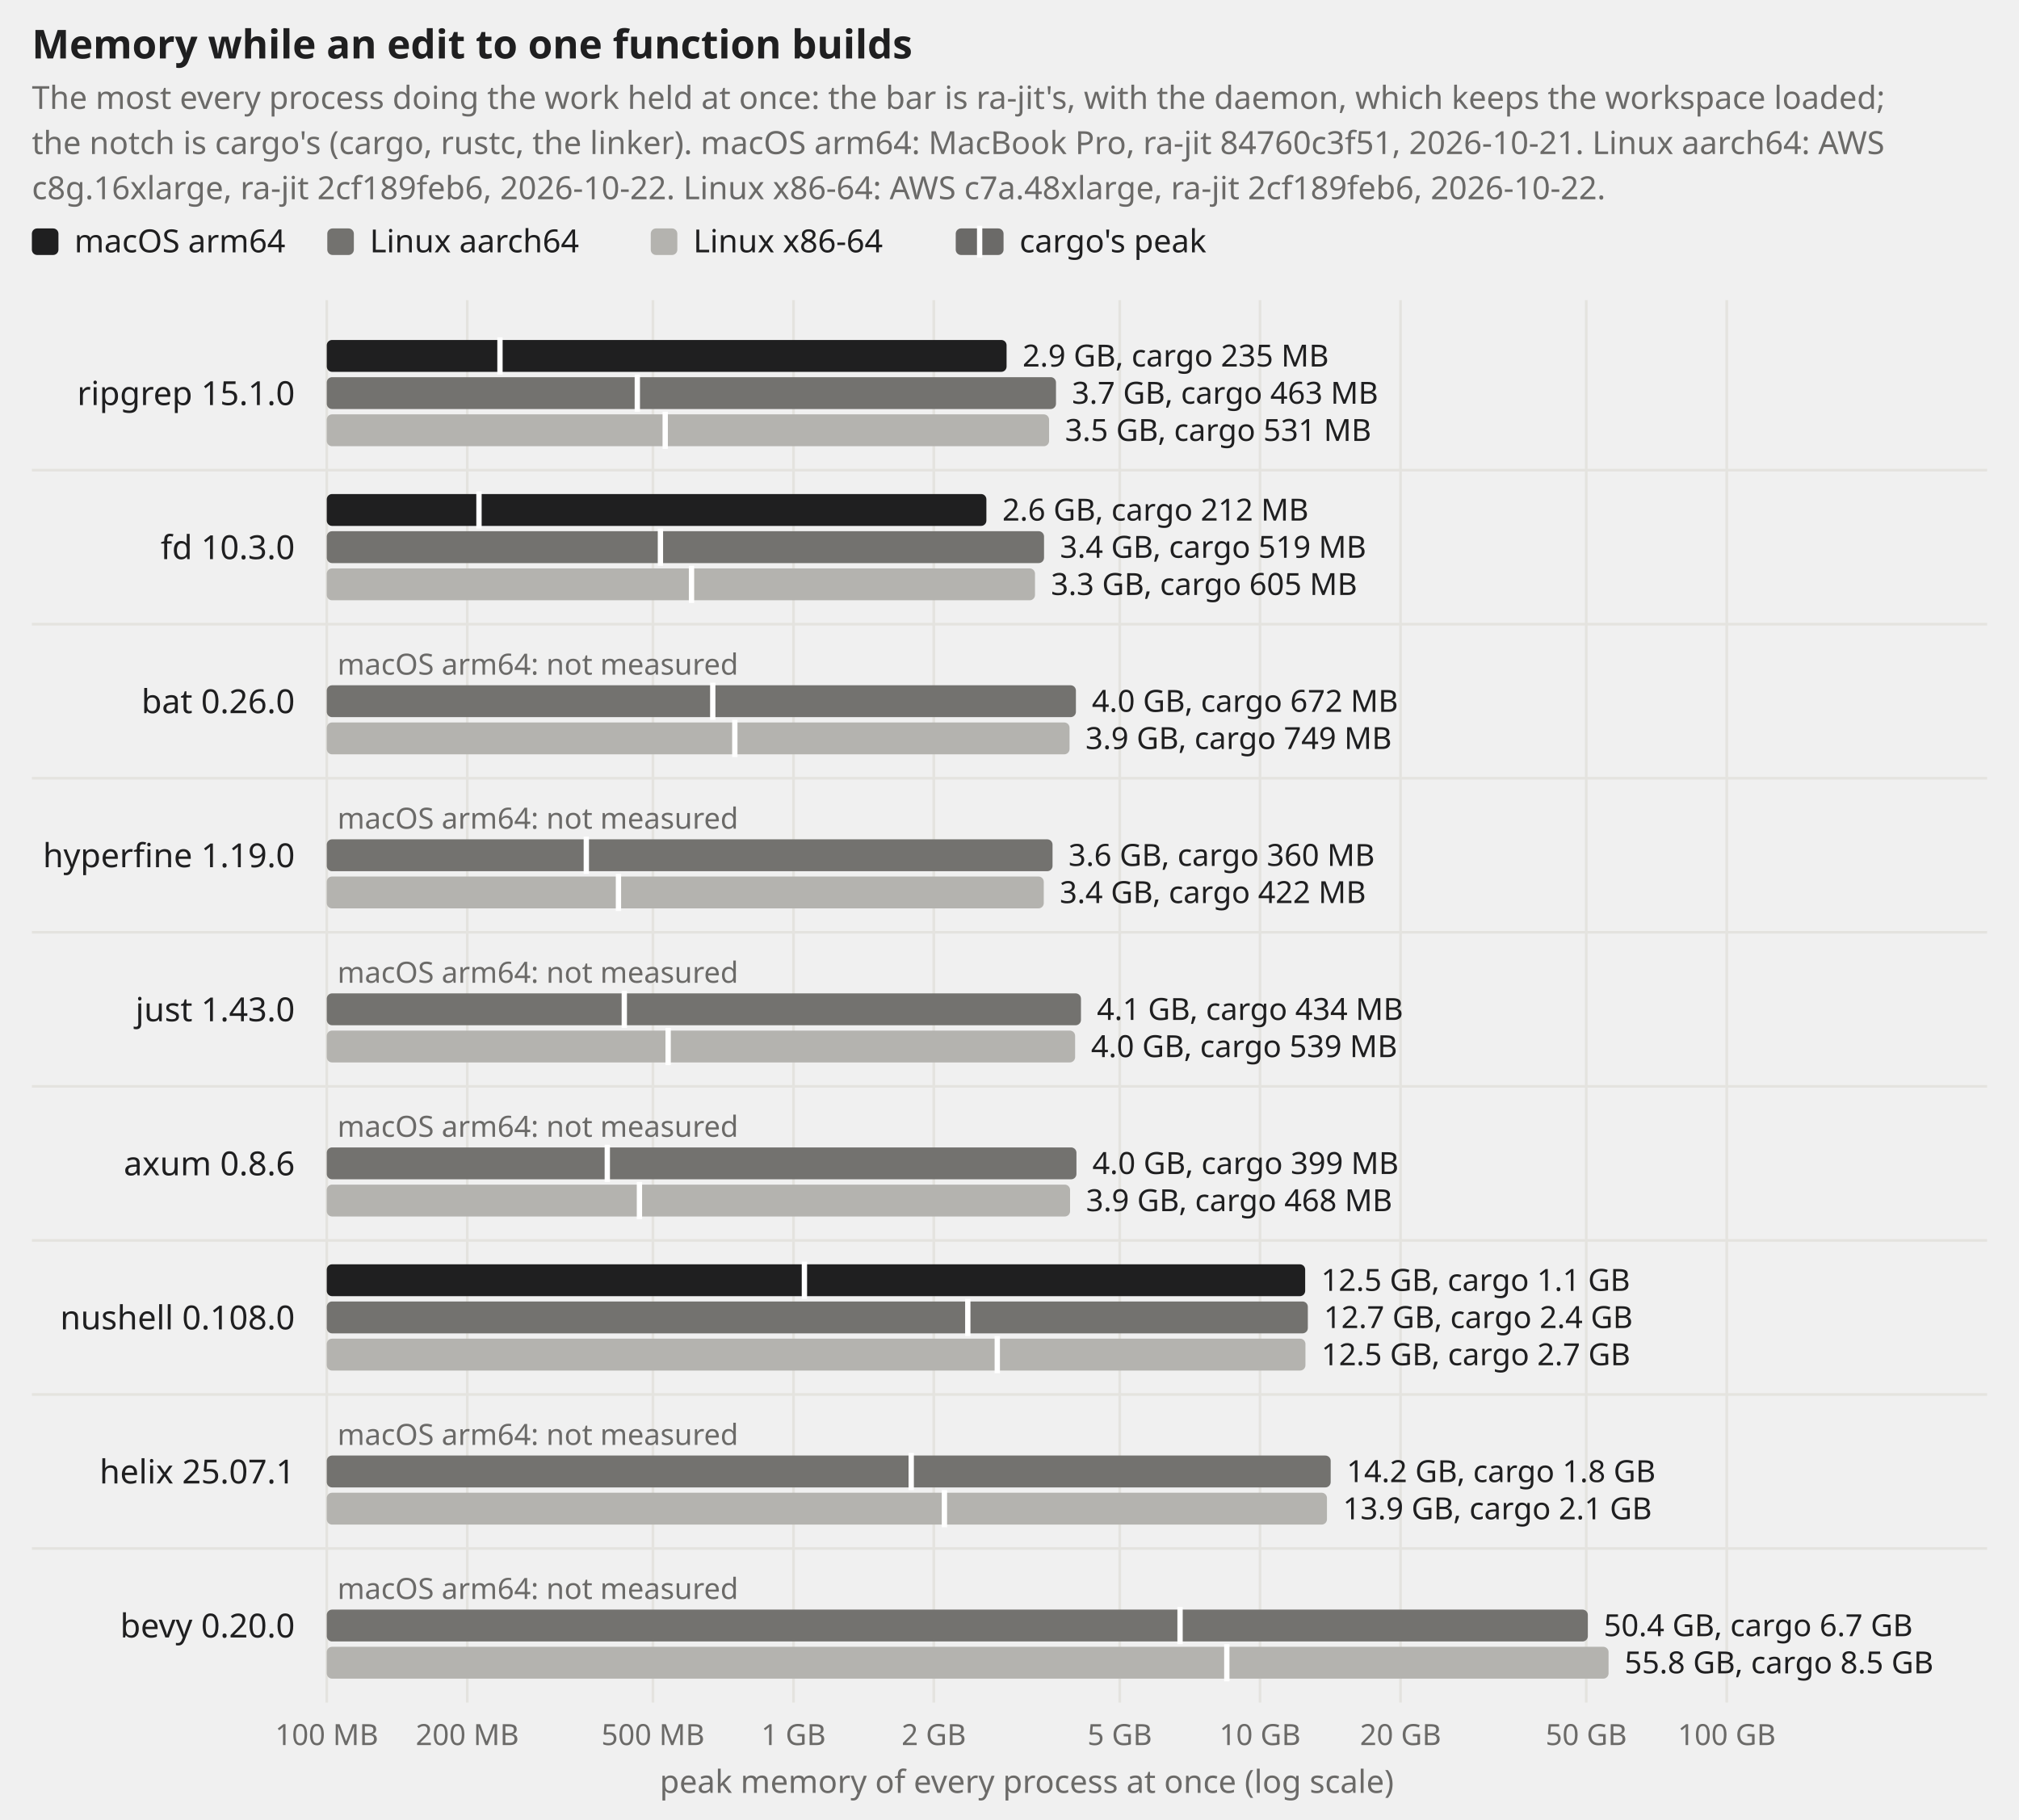
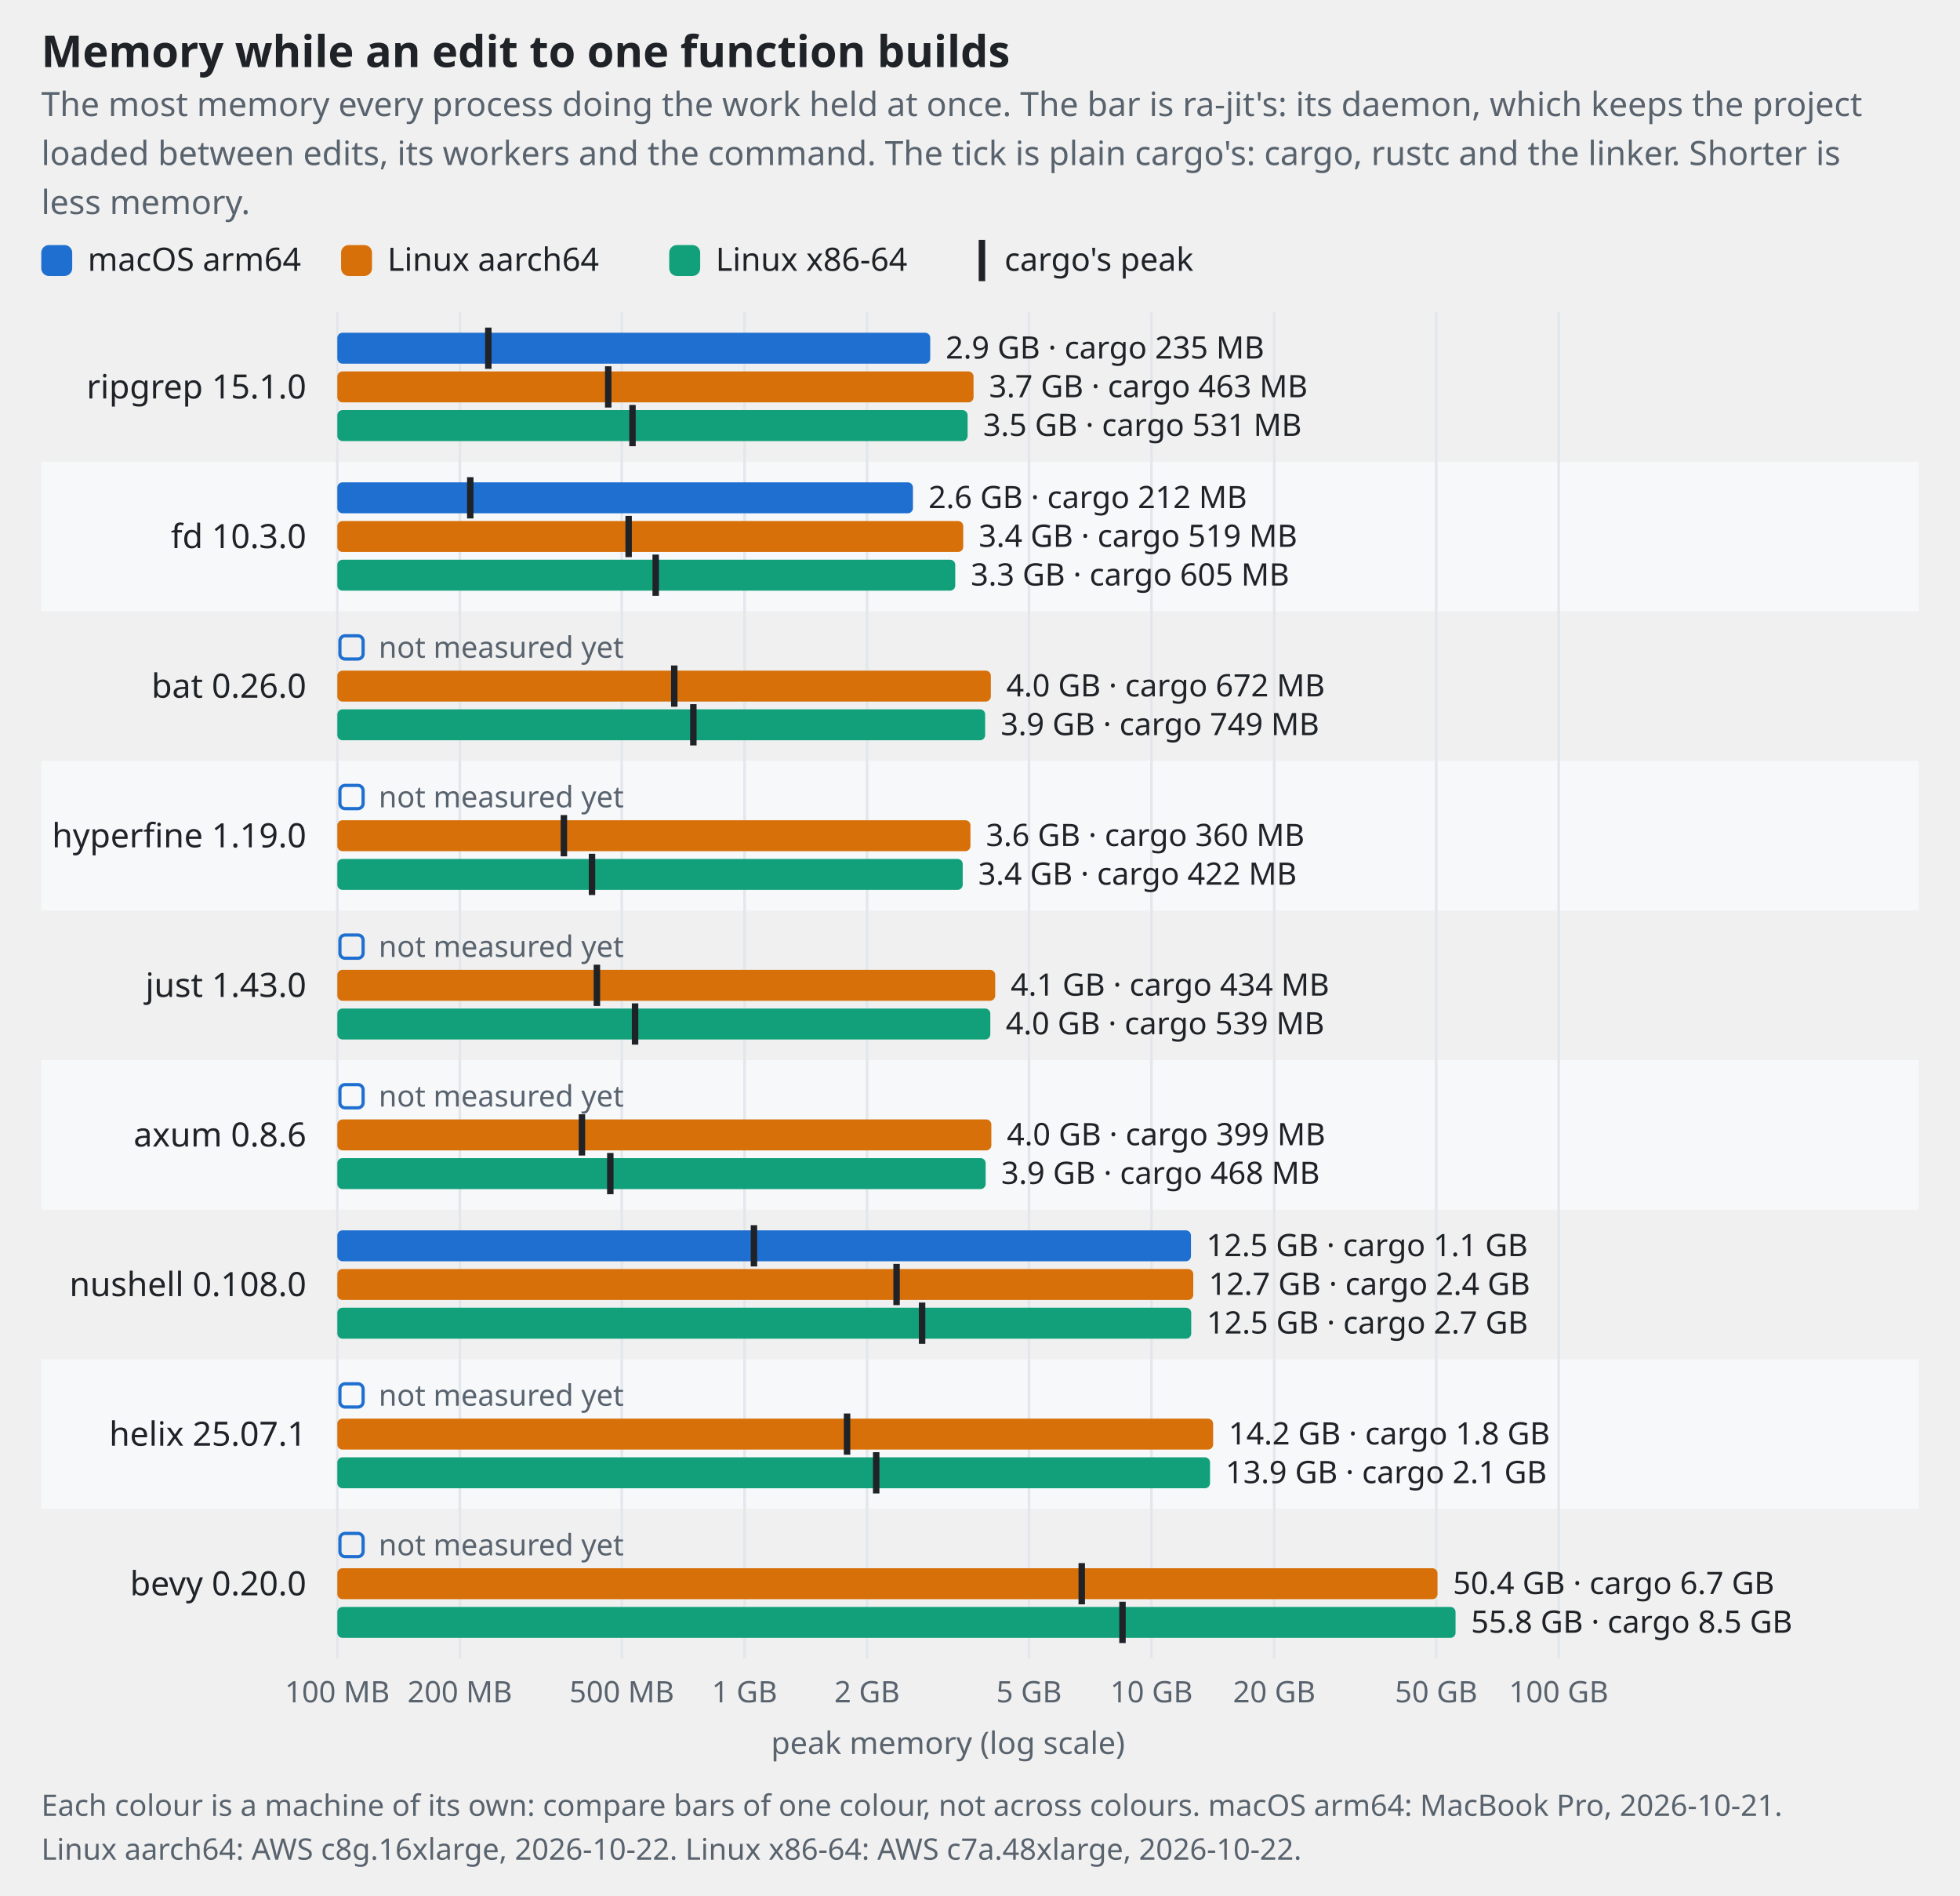
- <svg xmlns="http://www.w3.org/2000/svg" width="760" height="685" viewBox="0 0 760 685" font-family="-apple-system, BlinkMacSystemFont, 'Segoe UI', 'Noto Sans', Helvetica, Arial, sans-serif" role="img" aria-label="Memory while an edit to one function builds">
-   <text x="12" y="22" font-size="15" font-weight="600" fill="#1f1f20">Memory while an edit to one function builds</text>
-   <text x="12" y="41" font-size="12" fill="#6b6a68">The most every process doing the work held at once: the bar is ra-jit's, with the daemon, which keeps the workspace loaded;</text>
-   <text x="12" y="58" font-size="12" fill="#6b6a68">the notch is cargo's (cargo, rustc, the linker). macOS arm64: MacBook Pro, ra-jit 84760c3f51, 2026-10-21. Linux aarch64: AWS</text>
-   <text x="12" y="75" font-size="12" fill="#6b6a68">c8g.16xlarge, ra-jit 2cf189feb6, 2026-10-22. Linux x86-64: AWS c7a.48xlarge, ra-jit 2cf189feb6, 2026-10-22.</text>
-   <rect x="12" y="86" width="10" height="10" rx="2" fill="#1f1f20" />
-   <text x="28" y="95" font-size="12" fill="#1f1f20">macOS arm64</text>
-   <rect x="123.2" y="86" width="10" height="10" rx="2" fill="#73726f" />
-   <text x="139.2" y="95" font-size="12" fill="#1f1f20">Linux aarch64</text>
-   <rect x="244.96" y="86" width="10" height="10" rx="2" fill="#b4b3af" />
-   <text x="260.96" y="95" font-size="12" fill="#1f1f20">Linux x86-64</text>
-   <rect x="359.76" y="86" width="18" height="10" rx="2" fill="#6b6a68" />
-   <rect x="367.76" y="85" width="2" height="12" fill="#ffffff" />
-   <text x="383.76" y="95" font-size="12" fill="#1f1f20">cargo's peak</text>
-   <line x1="123.0" y1="113" x2="123.0" y2="641" stroke="#e4e3df" />
-   <text x="123.0" y="657" font-size="11" text-anchor="middle" fill="#6b6a68">100 MB</text>
-   <line x1="175.9" y1="113" x2="175.9" y2="641" stroke="#e4e3df" />
-   <text x="175.9" y="657" font-size="11" text-anchor="middle" fill="#6b6a68">200 MB</text>
-   <line x1="245.8" y1="113" x2="245.8" y2="641" stroke="#e4e3df" />
-   <text x="245.8" y="657" font-size="11" text-anchor="middle" fill="#6b6a68">500 MB</text>
-   <line x1="298.7" y1="113" x2="298.7" y2="641" stroke="#e4e3df" />
-   <text x="298.7" y="657" font-size="11" text-anchor="middle" fill="#6b6a68">1 GB</text>
-   <line x1="351.5" y1="113" x2="351.5" y2="641" stroke="#e4e3df" />
-   <text x="351.5" y="657" font-size="11" text-anchor="middle" fill="#6b6a68">2 GB</text>
-   <line x1="421.5" y1="113" x2="421.5" y2="641" stroke="#e4e3df" />
-   <text x="421.5" y="657" font-size="11" text-anchor="middle" fill="#6b6a68">5 GB</text>
-   <line x1="474.3" y1="113" x2="474.3" y2="641" stroke="#e4e3df" />
-   <text x="474.3" y="657" font-size="11" text-anchor="middle" fill="#6b6a68">10 GB</text>
-   <line x1="527.2" y1="113" x2="527.2" y2="641" stroke="#e4e3df" />
-   <text x="527.2" y="657" font-size="11" text-anchor="middle" fill="#6b6a68">20 GB</text>
-   <line x1="597.1" y1="113" x2="597.1" y2="641" stroke="#e4e3df" />
-   <text x="597.1" y="657" font-size="11" text-anchor="middle" fill="#6b6a68">50 GB</text>
-   <line x1="650.0" y1="113" x2="650.0" y2="641" stroke="#e4e3df" />
-   <text x="650.0" y="657" font-size="11" text-anchor="middle" fill="#6b6a68">100 GB</text>
-   <text x="386.5" y="675" font-size="12" text-anchor="middle" fill="#6b6a68">peak memory of every process at once (log scale)</text>
-   <text x="111.0" y="152.5" font-size="12.5" text-anchor="end" fill="#1f1f20">ripgrep 15.1.0</text>
-   <rect x="123.0" y="128.0" width="255.9" height="12" rx="2" fill="#1f1f20" />
-   <rect x="187.2" y="127.0" width="2" height="14" fill="#ffffff" />
-   <text x="384.9" y="138.0" font-size="11.5" text-anchor="start" fill="#1f1f20" font-variant-numeric="tabular-nums">2.9 GB, cargo 235 MB</text>
-   <rect x="123.0" y="142.0" width="274.5" height="12" rx="2" fill="#73726f" />
-   <rect x="238.9" y="141.0" width="2" height="14" fill="#ffffff" />
-   <text x="403.5" y="152.0" font-size="11.5" text-anchor="start" fill="#1f1f20" font-variant-numeric="tabular-nums">3.7 GB, cargo 463 MB</text>
-   <rect x="123.0" y="156.0" width="271.9" height="12" rx="2" fill="#b4b3af" />
-   <rect x="249.4" y="155.0" width="2" height="14" fill="#ffffff" />
-   <text x="400.9" y="166.0" font-size="11.5" text-anchor="start" fill="#1f1f20" font-variant-numeric="tabular-nums">3.5 GB, cargo 531 MB</text>
-   <line x1="12" y1="177.0" x2="748" y2="177.0" stroke="#e4e3df" />
-   <text x="111.0" y="210.5" font-size="12.5" text-anchor="end" fill="#1f1f20">fd 10.3.0</text>
-   <rect x="123.0" y="186.0" width="248.3" height="12" rx="2" fill="#1f1f20" />
-   <rect x="179.3" y="185.0" width="2" height="14" fill="#ffffff" />
-   <text x="377.3" y="196.0" font-size="11.5" text-anchor="start" fill="#1f1f20" font-variant-numeric="tabular-nums">2.6 GB, cargo 212 MB</text>
-   <rect x="123.0" y="200.0" width="270.0" height="12" rx="2" fill="#73726f" />
-   <rect x="247.6" y="199.0" width="2" height="14" fill="#ffffff" />
-   <text x="399.0" y="210.0" font-size="11.5" text-anchor="start" fill="#1f1f20" font-variant-numeric="tabular-nums">3.4 GB, cargo 519 MB</text>
-   <rect x="123.0" y="214.0" width="266.6" height="12" rx="2" fill="#b4b3af" />
-   <rect x="259.3" y="213.0" width="2" height="14" fill="#ffffff" />
-   <text x="395.6" y="224.0" font-size="11.5" text-anchor="start" fill="#1f1f20" font-variant-numeric="tabular-nums">3.3 GB, cargo 605 MB</text>
-   <line x1="12" y1="235.0" x2="748" y2="235.0" stroke="#e4e3df" />
-   <text x="111.0" y="268.5" font-size="12.5" text-anchor="end" fill="#1f1f20">bat 0.26.0</text>
-   <text x="127.0" y="254.0" font-size="11" fill="#6b6a68">macOS arm64: not measured</text>
-   <rect x="123.0" y="258.0" width="282.0" height="12" rx="2" fill="#73726f" />
-   <rect x="267.3" y="257.0" width="2" height="14" fill="#ffffff" />
-   <text x="411.0" y="268.0" font-size="11.5" text-anchor="start" fill="#1f1f20" font-variant-numeric="tabular-nums">4.0 GB, cargo 672 MB</text>
-   <rect x="123.0" y="272.0" width="279.6" height="12" rx="2" fill="#b4b3af" />
-   <rect x="275.6" y="271.0" width="2" height="14" fill="#ffffff" />
-   <text x="408.6" y="282.0" font-size="11.5" text-anchor="start" fill="#1f1f20" font-variant-numeric="tabular-nums">3.9 GB, cargo 749 MB</text>
-   <line x1="12" y1="293.0" x2="748" y2="293.0" stroke="#e4e3df" />
-   <text x="111.0" y="326.5" font-size="12.5" text-anchor="end" fill="#1f1f20">hyperfine 1.19.0</text>
-   <text x="127.0" y="312.0" font-size="11" fill="#6b6a68">macOS arm64: not measured</text>
-   <rect x="123.0" y="316.0" width="273.2" height="12" rx="2" fill="#73726f" />
-   <rect x="219.7" y="315.0" width="2" height="14" fill="#ffffff" />
-   <text x="402.2" y="326.0" font-size="11.5" text-anchor="start" fill="#1f1f20" font-variant-numeric="tabular-nums">3.6 GB, cargo 360 MB</text>
-   <rect x="123.0" y="330.0" width="269.9" height="12" rx="2" fill="#b4b3af" />
-   <rect x="231.8" y="329.0" width="2" height="14" fill="#ffffff" />
-   <text x="398.9" y="340.0" font-size="11.5" text-anchor="start" fill="#1f1f20" font-variant-numeric="tabular-nums">3.4 GB, cargo 422 MB</text>
-   <line x1="12" y1="351.0" x2="748" y2="351.0" stroke="#e4e3df" />
-   <text x="111.0" y="384.5" font-size="12.5" text-anchor="end" fill="#1f1f20">just 1.43.0</text>
-   <text x="127.0" y="370.0" font-size="11" fill="#6b6a68">macOS arm64: not measured</text>
-   <rect x="123.0" y="374.0" width="283.9" height="12" rx="2" fill="#73726f" />
-   <rect x="234.0" y="373.0" width="2" height="14" fill="#ffffff" />
-   <text x="412.9" y="384.0" font-size="11.5" text-anchor="start" fill="#1f1f20" font-variant-numeric="tabular-nums">4.1 GB, cargo 434 MB</text>
-   <rect x="123.0" y="388.0" width="281.7" height="12" rx="2" fill="#b4b3af" />
-   <rect x="250.5" y="387.0" width="2" height="14" fill="#ffffff" />
-   <text x="410.7" y="398.0" font-size="11.5" text-anchor="start" fill="#1f1f20" font-variant-numeric="tabular-nums">4.0 GB, cargo 539 MB</text>
-   <line x1="12" y1="409.0" x2="748" y2="409.0" stroke="#e4e3df" />
-   <text x="111.0" y="442.5" font-size="12.5" text-anchor="end" fill="#1f1f20">axum 0.8.6</text>
-   <text x="127.0" y="428.0" font-size="11" fill="#6b6a68">macOS arm64: not measured</text>
-   <rect x="123.0" y="432.0" width="282.2" height="12" rx="2" fill="#73726f" />
-   <rect x="227.6" y="431.0" width="2" height="14" fill="#ffffff" />
-   <text x="411.2" y="442.0" font-size="11.5" text-anchor="start" fill="#1f1f20" font-variant-numeric="tabular-nums">4.0 GB, cargo 399 MB</text>
-   <rect x="123.0" y="446.0" width="279.8" height="12" rx="2" fill="#b4b3af" />
-   <rect x="239.7" y="445.0" width="2" height="14" fill="#ffffff" />
-   <text x="408.8" y="456.0" font-size="11.5" text-anchor="start" fill="#1f1f20" font-variant-numeric="tabular-nums">3.9 GB, cargo 468 MB</text>
-   <line x1="12" y1="467.0" x2="748" y2="467.0" stroke="#e4e3df" />
-   <text x="111.0" y="500.5" font-size="12.5" text-anchor="end" fill="#1f1f20">nushell 0.108.0</text>
-   <rect x="123.0" y="476.0" width="368.3" height="12" rx="2" fill="#1f1f20" />
-   <rect x="301.8" y="475.0" width="2" height="14" fill="#ffffff" />
-   <text x="497.3" y="486.0" font-size="11.5" text-anchor="start" fill="#1f1f20" font-variant-numeric="tabular-nums">12.5 GB, cargo 1.1 GB</text>
-   <rect x="123.0" y="490.0" width="369.3" height="12" rx="2" fill="#73726f" />
-   <rect x="363.3" y="489.0" width="2" height="14" fill="#ffffff" />
-   <text x="498.3" y="500.0" font-size="11.5" text-anchor="start" fill="#1f1f20" font-variant-numeric="tabular-nums">12.7 GB, cargo 2.4 GB</text>
-   <rect x="123.0" y="504.0" width="368.4" height="12" rx="2" fill="#b4b3af" />
-   <rect x="374.4" y="503.0" width="2" height="14" fill="#ffffff" />
-   <text x="497.4" y="514.0" font-size="11.5" text-anchor="start" fill="#1f1f20" font-variant-numeric="tabular-nums">12.5 GB, cargo 2.7 GB</text>
-   <line x1="12" y1="525.0" x2="748" y2="525.0" stroke="#e4e3df" />
-   <text x="111.0" y="558.5" font-size="12.5" text-anchor="end" fill="#1f1f20">helix 25.07.1</text>
-   <text x="127.0" y="544.0" font-size="11" fill="#6b6a68">macOS arm64: not measured</text>
-   <rect x="123.0" y="548.0" width="377.9" height="12" rx="2" fill="#73726f" />
-   <rect x="342.0" y="547.0" width="2" height="14" fill="#ffffff" />
-   <text x="506.9" y="558.0" font-size="11.5" text-anchor="start" fill="#1f1f20" font-variant-numeric="tabular-nums">14.2 GB, cargo 1.8 GB</text>
-   <rect x="123.0" y="562.0" width="376.5" height="12" rx="2" fill="#b4b3af" />
-   <rect x="354.5" y="561.0" width="2" height="14" fill="#ffffff" />
-   <text x="505.5" y="572.0" font-size="11.5" text-anchor="start" fill="#1f1f20" font-variant-numeric="tabular-nums">13.9 GB, cargo 2.1 GB</text>
-   <line x1="12" y1="583.0" x2="748" y2="583.0" stroke="#e4e3df" />
-   <text x="111.0" y="616.5" font-size="12.5" text-anchor="end" fill="#1f1f20">bevy 0.20.0</text>
-   <text x="127.0" y="602.0" font-size="11" fill="#6b6a68">macOS arm64: not measured</text>
-   <rect x="123.0" y="606.0" width="474.7" height="12" rx="2" fill="#73726f" />
-   <rect x="443.2" y="605.0" width="2" height="14" fill="#ffffff" />
-   <text x="603.7" y="616.0" font-size="11.5" text-anchor="start" fill="#1f1f20" font-variant-numeric="tabular-nums">50.4 GB, cargo 6.7 GB</text>
-   <rect x="123.0" y="620.0" width="482.5" height="12" rx="2" fill="#b4b3af" />
-   <rect x="460.8" y="619.0" width="2" height="14" fill="#ffffff" />
-   <text x="611.5" y="630.0" font-size="11.5" text-anchor="start" fill="#1f1f20" font-variant-numeric="tabular-nums">55.8 GB, cargo 8.5 GB</text>
+ <svg xmlns="http://www.w3.org/2000/svg" width="760" height="735" viewBox="0 0 760 735" role="img" aria-label="Memory while an edit to one function builds">
+   <style>text{font-family:-apple-system, BlinkMacSystemFont, 'Segoe UI', 'Noto Sans', Helvetica, Arial, sans-serif;fill:#1f2328}.d{fill:#59636e}.b{font-weight:600}.v{font-variant-numeric:tabular-nums}.g{stroke:#e3e7eb}.r{stroke:#59636e;stroke-width:1.25}.z{fill:#f6f8fa}.c{fill:#1f2328}.o{fill:none;stroke-width:1.25}.p0{fill:#1f6fd0}.w0{stroke:#1f6fd0}.p1{fill:#d8700a}.w1{stroke:#d8700a}.p2{fill:#12a07a}.w2{stroke:#12a07a}</style>
+   <text x="16" y="26" font-size="17" class="b">Memory while an edit to one function builds</text>
+   <text x="16" y="45" font-size="13" class="d">The most memory every process doing the work held at once. The bar is ra-jit's: its daemon, which keeps the project</text>
+   <text x="16" y="64" font-size="13" class="d">loaded between edits, its workers and the command. The tick is plain cargo's: cargo, rustc and the linker. Shorter is</text>
+   <text x="16" y="83" font-size="13" class="d">less memory.</text>
+   <rect x="16" y="95" width="12" height="12" rx="3" class="p0" />
+   <text x="34" y="105" font-size="12.5">macOS arm64</text>
+   <rect x="132.25" y="95" width="12" height="12" rx="3" class="p1" />
+   <text x="150.2" y="105" font-size="12.5">Linux aarch64</text>
+   <rect x="259.5" y="95" width="12" height="12" rx="3" class="p2" />
+   <text x="277.5" y="105" font-size="12.5">Linux x86-64</text>
+   <rect x="379.5" y="93" width="2.5" height="16" class="c" />
+   <text x="389.5" y="105" font-size="12.5">cargo's peak</text>
+   <rect x="16" y="527" width="728" height="58" class="z" />
+   <rect x="16" y="411" width="728" height="58" class="z" />
+   <rect x="16" y="295" width="728" height="58" class="z" />
+   <rect x="16" y="179" width="728" height="58" class="z" />
+   <line x1="130.8" y1="121" x2="130.8" y2="643" class="g" />
+   <line x1="178.3" y1="121" x2="178.3" y2="643" class="g" />
+   <line x1="241.1" y1="121" x2="241.1" y2="643" class="g" />
+   <line x1="288.7" y1="121" x2="288.7" y2="643" class="g" />
+   <line x1="336.2" y1="121" x2="336.2" y2="643" class="g" />
+   <line x1="399" y1="121" x2="399" y2="643" class="g" />
+   <line x1="446.5" y1="121" x2="446.5" y2="643" class="g" />
+   <line x1="494.1" y1="121" x2="494.1" y2="643" class="g" />
+   <line x1="556.9" y1="121" x2="556.9" y2="643" class="g" />
+   <line x1="604.4" y1="121" x2="604.4" y2="643" class="g" />
+   <rect x="130.8" y="129" width="229.9" height="12" rx="2" class="p0" />
+   <rect x="188.1" y="127" width="2.5" height="16" class="c" />
+   <rect x="130.8" y="144" width="246.7" height="12" rx="2" class="p1" />
+   <rect x="234.6" y="142" width="2.5" height="16" class="c" />
+   <rect x="130.8" y="159" width="244.4" height="12" rx="2" class="p2" />
+   <rect x="244" y="157" width="2.5" height="16" class="c" />
+   <rect x="130.8" y="187" width="223.2" height="12" rx="2" class="p0" />
+   <rect x="181.1" y="185" width="2.5" height="16" class="c" />
+   <rect x="130.8" y="202" width="242.7" height="12" rx="2" class="p1" />
+   <rect x="242.5" y="200" width="2.5" height="16" class="c" />
+   <rect x="130.8" y="217" width="239.6" height="12" rx="2" class="p2" />
+   <rect x="253" y="215" width="2.5" height="16" class="c" />
+   <rect x="131.8" y="246.5" width="9" height="9" rx="2" class="o w0" />
+   <rect x="130.8" y="260" width="253.4" height="12" rx="2" class="p1" />
+   <rect x="260.2" y="258" width="2.5" height="16" class="c" />
+   <rect x="130.8" y="275" width="251.2" height="12" rx="2" class="p2" />
+   <rect x="267.6" y="273" width="2.5" height="16" class="c" />
+   <rect x="131.8" y="304.5" width="9" height="9" rx="2" class="o w0" />
+   <rect x="130.8" y="318" width="245.5" height="12" rx="2" class="p1" />
+   <rect x="217.4" y="316" width="2.5" height="16" class="c" />
+   <rect x="130.8" y="333" width="242.5" height="12" rx="2" class="p2" />
+   <rect x="228.3" y="331" width="2.5" height="16" class="c" />
+   <rect x="131.8" y="362.5" width="9" height="9" rx="2" class="o w0" />
+   <rect x="130.8" y="376" width="255.1" height="12" rx="2" class="p1" />
+   <rect x="230.2" y="374" width="2.5" height="16" class="c" />
+   <rect x="130.8" y="391" width="253.2" height="12" rx="2" class="p2" />
+   <rect x="245" y="389" width="2.5" height="16" class="c" />
+   <rect x="131.8" y="420.5" width="9" height="9" rx="2" class="o w0" />
+   <rect x="130.8" y="434" width="253.6" height="12" rx="2" class="p1" />
+   <rect x="224.4" y="432" width="2.5" height="16" class="c" />
+   <rect x="130.8" y="449" width="251.4" height="12" rx="2" class="p2" />
+   <rect x="235.4" y="447" width="2.5" height="16" class="c" />
+   <rect x="130.8" y="477" width="331" height="12" rx="2" class="p0" />
+   <rect x="291.1" y="475" width="2.5" height="16" class="c" />
+   <rect x="130.8" y="492" width="331.9" height="12" rx="2" class="p1" />
+   <rect x="346.4" y="490" width="2.5" height="16" class="c" />
+   <rect x="130.8" y="507" width="331.1" height="12" rx="2" class="p2" />
+   <rect x="356.3" y="505" width="2.5" height="16" class="c" />
+   <rect x="131.8" y="536.5" width="9" height="9" rx="2" class="o w0" />
+   <rect x="130.8" y="550" width="339.6" height="12" rx="2" class="p1" />
+   <rect x="327.2" y="548" width="2.5" height="16" class="c" />
+   <rect x="130.8" y="565" width="338.4" height="12" rx="2" class="p2" />
+   <rect x="338.5" y="563" width="2.5" height="16" class="c" />
+   <rect x="131.8" y="594.5" width="9" height="9" rx="2" class="o w0" />
+   <rect x="130.8" y="608" width="426.6" height="12" rx="2" class="p1" />
+   <rect x="418.2" y="606" width="2.5" height="16" class="c" />
+   <rect x="130.8" y="623" width="433.6" height="12" rx="2" class="p2" />
+   <rect x="434" y="621" width="2.5" height="16" class="c" />
+   <text x="130.8" y="660" font-size="11.5" text-anchor="middle" class="d v">100 MB</text>
+   <text x="178.3" y="660" font-size="11.5" text-anchor="middle" class="d v">200 MB</text>
+   <text x="241.1" y="660" font-size="11.5" text-anchor="middle" class="d v">500 MB</text>
+   <text x="288.7" y="660" font-size="11.5" text-anchor="middle" class="d v">1 GB</text>
+   <text x="336.2" y="660" font-size="11.5" text-anchor="middle" class="d v">2 GB</text>
+   <text x="399" y="660" font-size="11.5" text-anchor="middle" class="d v">5 GB</text>
+   <text x="446.5" y="660" font-size="11.5" text-anchor="middle" class="d v">10 GB</text>
+   <text x="494.1" y="660" font-size="11.5" text-anchor="middle" class="d v">20 GB</text>
+   <text x="556.9" y="660" font-size="11.5" text-anchor="middle" class="d v">50 GB</text>
+   <text x="604.4" y="660" font-size="11.5" text-anchor="middle" class="d v">100 GB</text>
+   <text x="118.8" y="154.5" font-size="13" text-anchor="end">ripgrep 15.1.0</text>
+   <text x="366.7" y="139" font-size="12" text-anchor="start" class="v">2.9 GB · cargo 235 MB</text>
+   <text x="383.5" y="154" font-size="12" text-anchor="start" class="v">3.7 GB · cargo 463 MB</text>
+   <text x="381.2" y="169" font-size="12" text-anchor="start" class="v">3.5 GB · cargo 531 MB</text>
+   <text x="118.8" y="212.5" font-size="13" text-anchor="end">fd 10.3.0</text>
+   <text x="360" y="197" font-size="12" text-anchor="start" class="v">2.6 GB · cargo 212 MB</text>
+   <text x="379.5" y="212" font-size="12" text-anchor="start" class="v">3.4 GB · cargo 519 MB</text>
+   <text x="376.4" y="227" font-size="12" text-anchor="start" class="v">3.3 GB · cargo 605 MB</text>
+   <text x="118.8" y="270.5" font-size="13" text-anchor="end">bat 0.26.0</text>
+   <text x="146.8" y="255" font-size="11.5" class="d">not measured yet</text>
+   <text x="390.2" y="270" font-size="12" text-anchor="start" class="v">4.0 GB · cargo 672 MB</text>
+   <text x="388" y="285" font-size="12" text-anchor="start" class="v">3.9 GB · cargo 749 MB</text>
+   <text x="118.8" y="328.5" font-size="13" text-anchor="end">hyperfine 1.19.0</text>
+   <text x="146.8" y="313" font-size="11.5" class="d">not measured yet</text>
+   <text x="382.3" y="328" font-size="12" text-anchor="start" class="v">3.6 GB · cargo 360 MB</text>
+   <text x="379.3" y="343" font-size="12" text-anchor="start" class="v">3.4 GB · cargo 422 MB</text>
+   <text x="118.8" y="386.5" font-size="13" text-anchor="end">just 1.43.0</text>
+   <text x="146.8" y="371" font-size="11.5" class="d">not measured yet</text>
+   <text x="391.9" y="386" font-size="12" text-anchor="start" class="v">4.1 GB · cargo 434 MB</text>
+   <text x="390" y="401" font-size="12" text-anchor="start" class="v">4.0 GB · cargo 539 MB</text>
+   <text x="118.8" y="444.5" font-size="13" text-anchor="end">axum 0.8.6</text>
+   <text x="146.8" y="429" font-size="11.5" class="d">not measured yet</text>
+   <text x="390.4" y="444" font-size="12" text-anchor="start" class="v">4.0 GB · cargo 399 MB</text>
+   <text x="388.2" y="459" font-size="12" text-anchor="start" class="v">3.9 GB · cargo 468 MB</text>
+   <text x="118.8" y="502.5" font-size="13" text-anchor="end">nushell 0.108.0</text>
+   <text x="467.8" y="487" font-size="12" text-anchor="start" class="v">12.5 GB · cargo 1.1 GB</text>
+   <text x="468.7" y="502" font-size="12" text-anchor="start" class="v">12.7 GB · cargo 2.4 GB</text>
+   <text x="467.9" y="517" font-size="12" text-anchor="start" class="v">12.5 GB · cargo 2.7 GB</text>
+   <text x="118.8" y="560.5" font-size="13" text-anchor="end">helix 25.07.1</text>
+   <text x="146.8" y="545" font-size="11.5" class="d">not measured yet</text>
+   <text x="476.4" y="560" font-size="12" text-anchor="start" class="v">14.2 GB · cargo 1.8 GB</text>
+   <text x="475.2" y="575" font-size="12" text-anchor="start" class="v">13.9 GB · cargo 2.1 GB</text>
+   <text x="118.8" y="618.5" font-size="13" text-anchor="end">bevy 0.20.0</text>
+   <text x="146.8" y="603" font-size="11.5" class="d">not measured yet</text>
+   <text x="563.4" y="618" font-size="12" text-anchor="start" class="v">50.4 GB · cargo 6.7 GB</text>
+   <text x="570.4" y="633" font-size="12" text-anchor="start" class="v">55.8 GB · cargo 8.5 GB</text>
+   <text x="367.6" y="680" font-size="12" text-anchor="middle" class="d">peak memory (log scale)</text>
+   <text x="16" y="704" font-size="11.5" class="d">Each colour is a machine of its own: compare bars of one colour, not across colours. macOS arm64: MacBook Pro, 2026-10-21.</text>
+   <text x="16" y="721" font-size="11.5" class="d">Linux aarch64: AWS c8g.16xlarge, 2026-10-22. Linux x86-64: AWS c7a.48xlarge, 2026-10-22.</text>
</svg>
